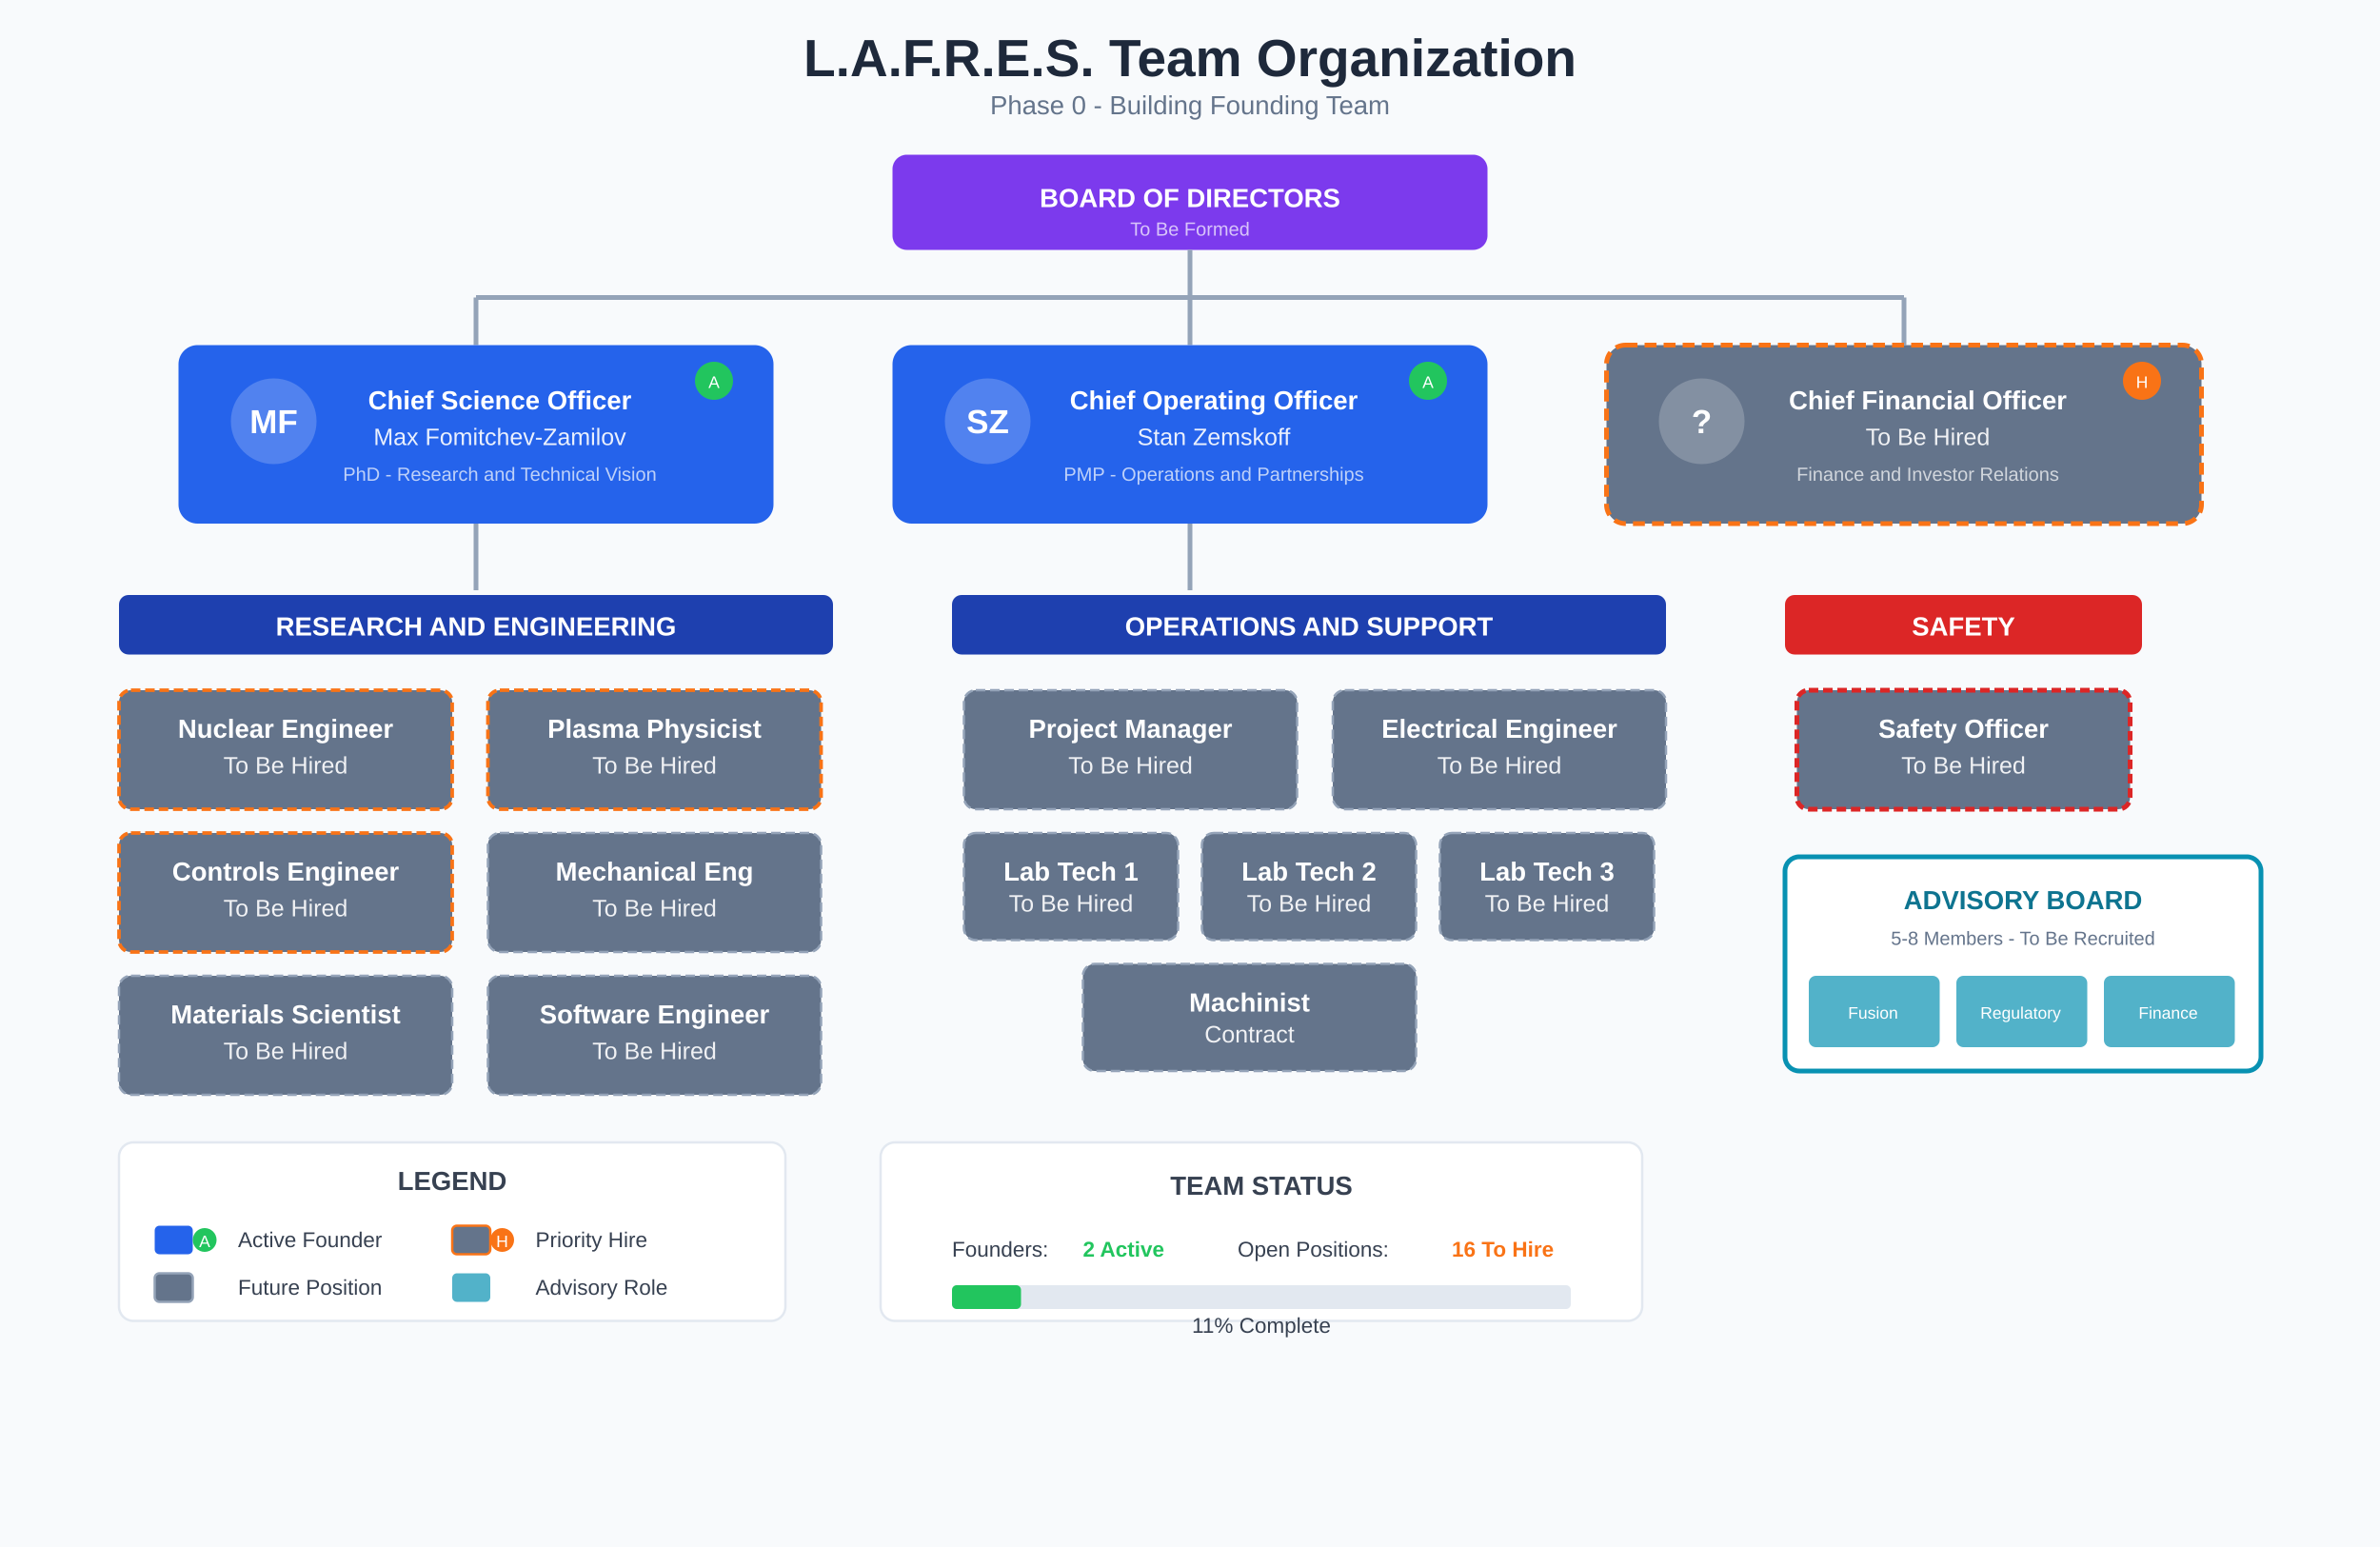
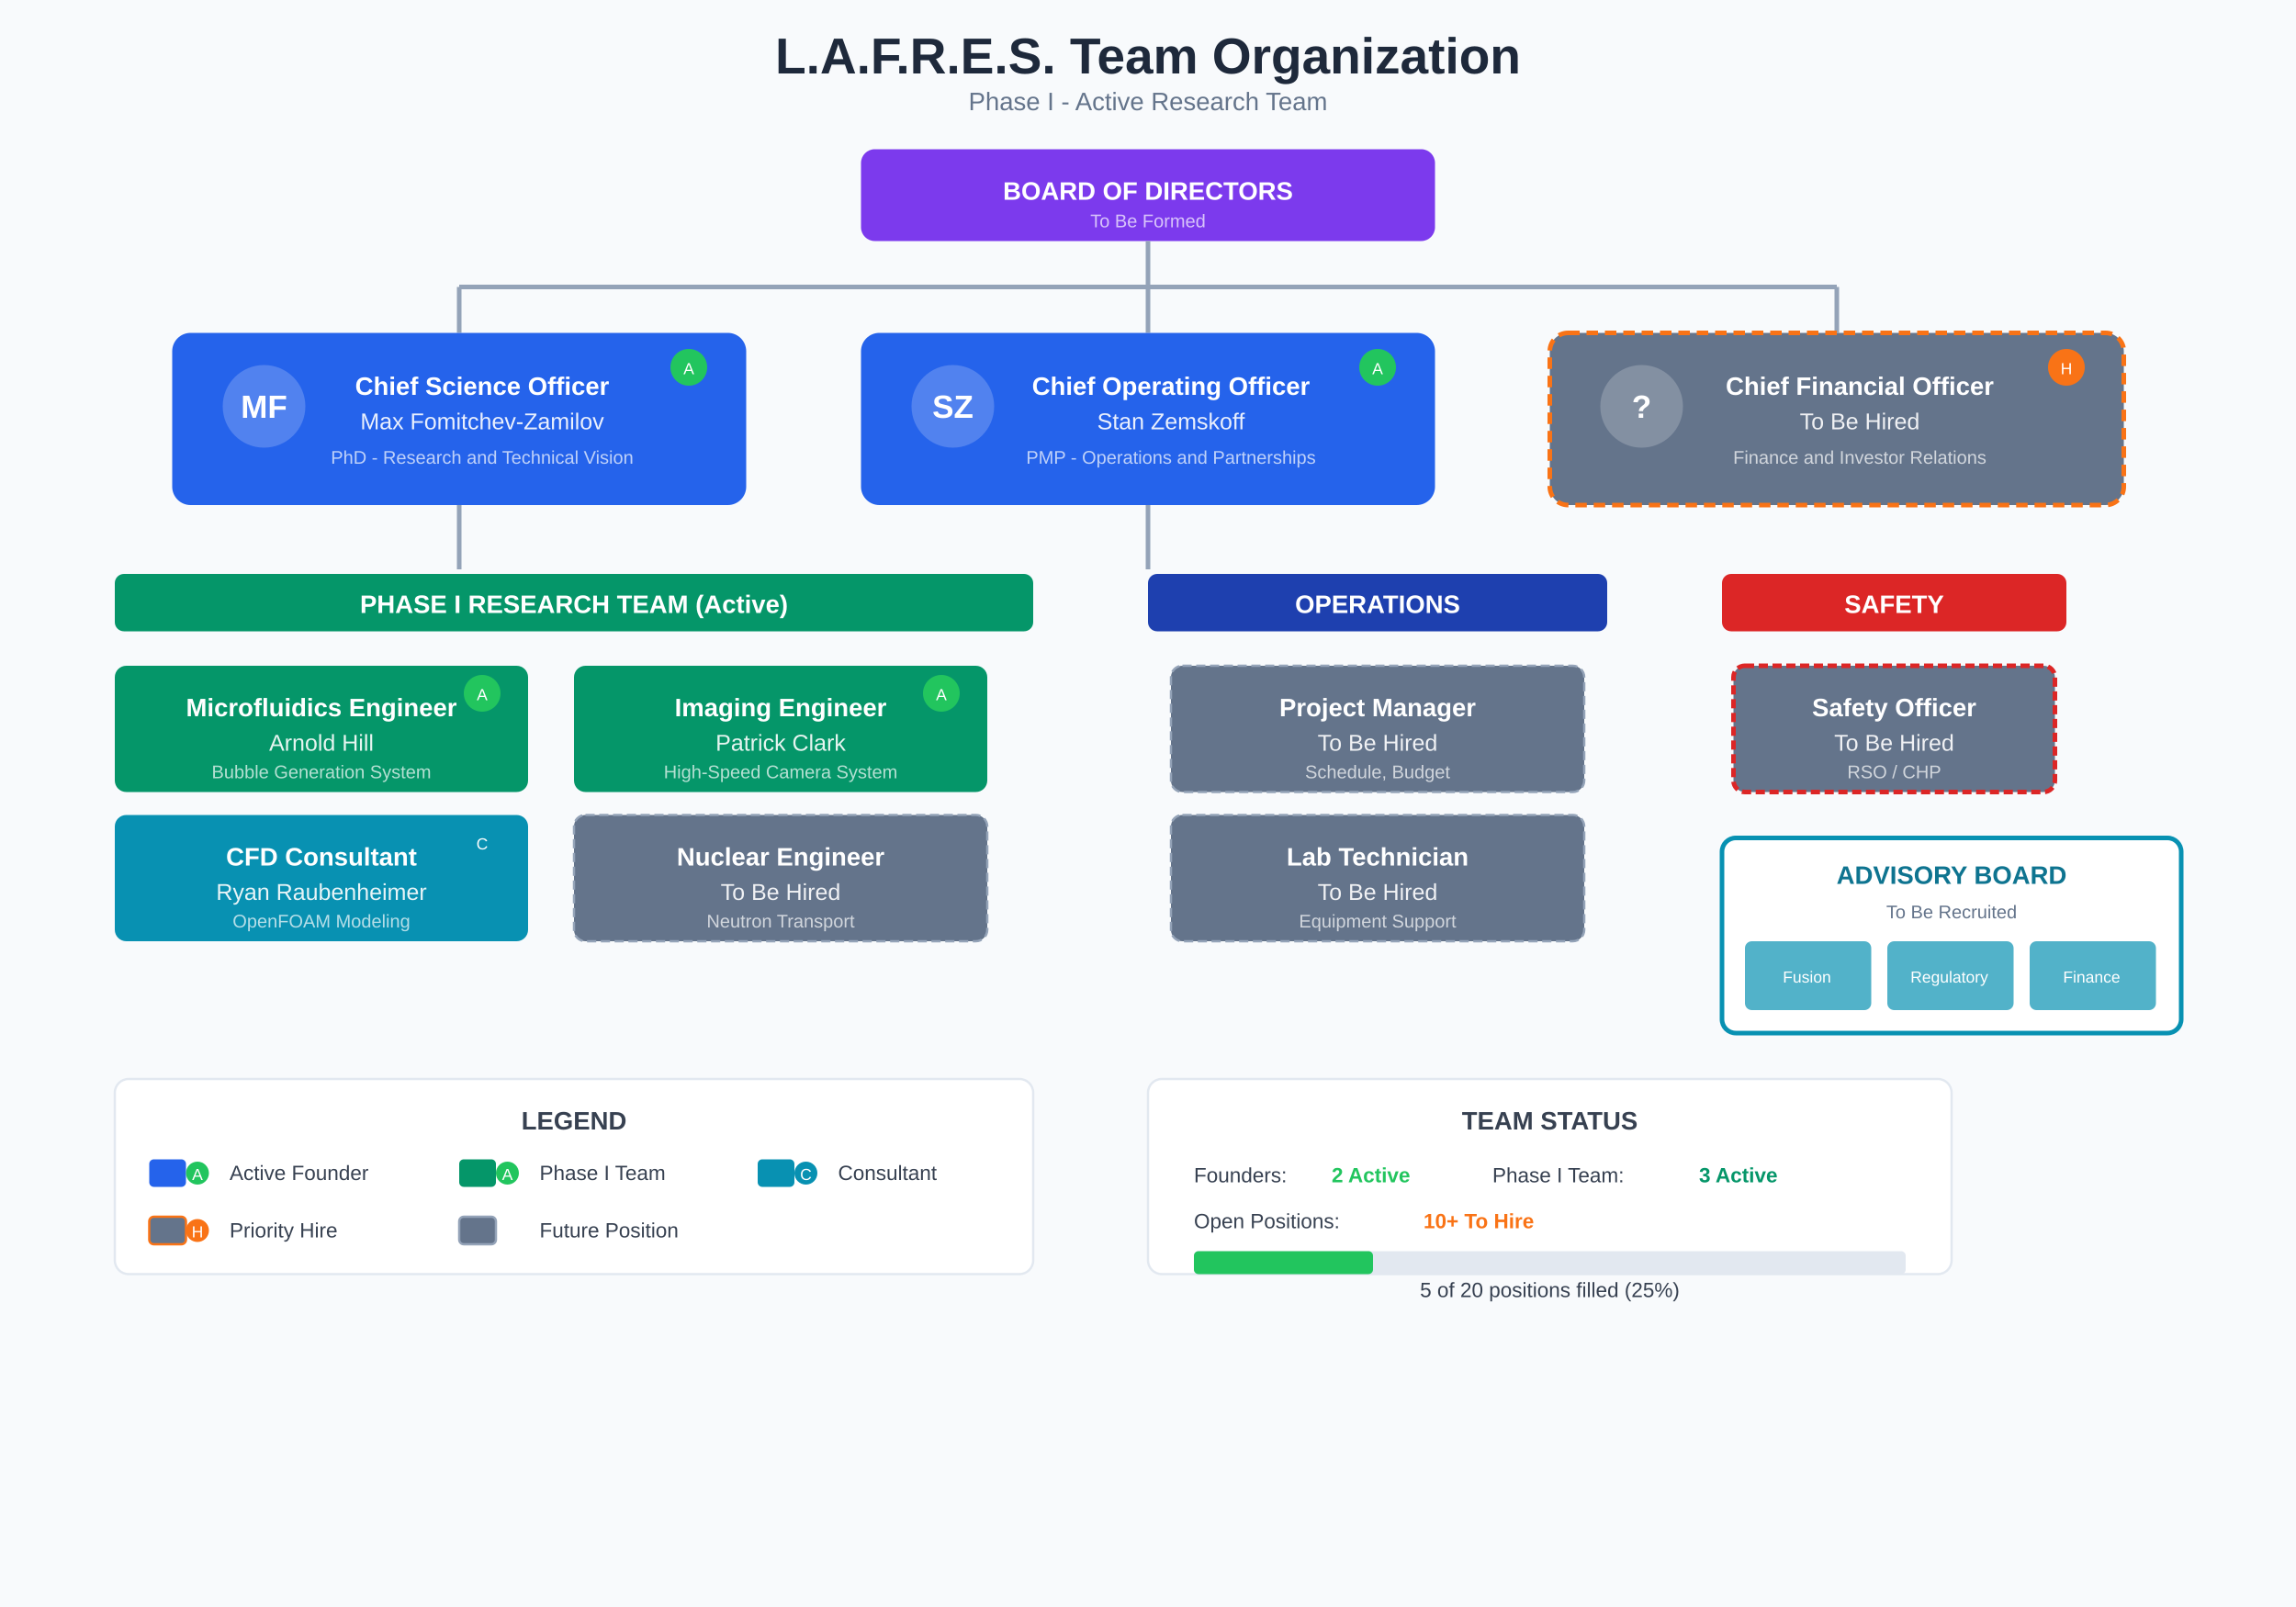
- <svg xmlns="http://www.w3.org/2000/svg" width="1000" height="650" viewBox="0 0 1000 650">
+ <svg xmlns="http://www.w3.org/2000/svg" width="1000" height="700" viewBox="0 0 1000 700">
  <style>
    .title { font: bold 22px Arial, sans-serif; fill: #1e293b; }
    .subtitle { font: 11px Arial, sans-serif; fill: #64748b; }
    .dept-label { font: bold 11px Arial, sans-serif; fill: white; }
    .box-title { font: bold 11px Arial, sans-serif; fill: white; }
    .box-name { font: 10px Arial, sans-serif; fill: rgba(255,255,255,0.9); }
    .box-detail { font: 8px Arial, sans-serif; fill: rgba(255,255,255,0.7); }
    .legend-text { font: 9px Arial, sans-serif; fill: #374151; }
    .initials { font: bold 14px Arial, sans-serif; fill: white; }
    .small-text { font: 7px Arial, sans-serif; fill: white; }
    .connector { stroke: #94a3b8; stroke-width: 2; fill: none; }
  </style>
-   <rect width="1000" height="650" fill="#f8fafc" />
+   <rect width="1000" height="700" fill="#f8fafc" />
  <text x="500" y="32" text-anchor="middle" class="title">L.A.F.R.E.S. Team Organization</text>
-   <text x="500" y="48" text-anchor="middle" class="subtitle">Phase 0 - Building Founding Team</text>
+   <text x="500" y="48" text-anchor="middle" class="subtitle">Phase I - Active Research Team</text>
  <rect x="375" y="65" width="250" height="40" rx="6" fill="#7c3aed" />
  <text x="500" y="87" text-anchor="middle" class="dept-label">BOARD OF DIRECTORS</text>
  <text x="500" y="99" text-anchor="middle" class="box-detail">To Be Formed</text>
  <path d="M500 105 L500 125 M200 125 L800 125" class="connector" />
  <path d="M200 125 L200 145" class="connector" />
  <path d="M500 125 L500 145" class="connector" />
  <path d="M800 125 L800 145" class="connector" />
  <rect x="75" y="145" width="250" height="75" rx="8" fill="#2563eb" />
  <circle cx="115" cy="177" r="18" fill="rgba(255,255,255,0.2)" />
  <text x="115" y="182" text-anchor="middle" class="initials">MF</text>
  <text x="210" y="172" text-anchor="middle" class="box-title">Chief Science Officer</text>
  <text x="210" y="187" text-anchor="middle" class="box-name">Max Fomitchev-Zamilov</text>
  <text x="210" y="202" text-anchor="middle" class="box-detail">PhD - Research and Technical Vision</text>
  <circle cx="300" cy="160" r="8" fill="#22c55e" />
  <text x="300" y="163" text-anchor="middle" class="small-text">A</text>
  <rect x="375" y="145" width="250" height="75" rx="8" fill="#2563eb" />
  <circle cx="415" cy="177" r="18" fill="rgba(255,255,255,0.2)" />
  <text x="415" y="182" text-anchor="middle" class="initials">SZ</text>
  <text x="510" y="172" text-anchor="middle" class="box-title">Chief Operating Officer</text>
  <text x="510" y="187" text-anchor="middle" class="box-name">Stan Zemskoff</text>
  <text x="510" y="202" text-anchor="middle" class="box-detail">PMP - Operations and Partnerships</text>
  <circle cx="600" cy="160" r="8" fill="#22c55e" />
  <text x="600" y="163" text-anchor="middle" class="small-text">A</text>
  <rect x="675" y="145" width="250" height="75" rx="8" fill="#64748b" stroke="#f97316" stroke-width="2" stroke-dasharray="5,3" />
  <circle cx="715" cy="177" r="18" fill="rgba(255,255,255,0.2)" />
  <text x="715" y="182" text-anchor="middle" class="initials">?</text>
  <text x="810" y="172" text-anchor="middle" class="box-title">Chief Financial Officer</text>
  <text x="810" y="187" text-anchor="middle" class="box-name">To Be Hired</text>
  <text x="810" y="202" text-anchor="middle" class="box-detail">Finance and Investor Relations</text>
  <circle cx="900" cy="160" r="8" fill="#f97316" />
  <text x="900" y="163" text-anchor="middle" class="small-text">H</text>
  <path d="M200 220 L200 248" class="connector" />
  <path d="M500 220 L500 248" class="connector" />
-   <rect x="50" y="250" width="300" height="25" rx="4" fill="#1e40af" />
-   <text x="200" y="267" text-anchor="middle" class="dept-label">RESEARCH AND ENGINEERING</text>
-   <rect x="400" y="250" width="300" height="25" rx="4" fill="#1e40af" />
-   <text x="550" y="267" text-anchor="middle" class="dept-label">OPERATIONS AND SUPPORT</text>
+   <rect x="50" y="250" width="400" height="25" rx="4" fill="#059669" />
+   <text x="250" y="267" text-anchor="middle" class="dept-label">PHASE I RESEARCH TEAM (Active)</text>
+   <rect x="500" y="250" width="200" height="25" rx="4" fill="#1e40af" />
+   <text x="600" y="267" text-anchor="middle" class="dept-label">OPERATIONS</text>
  <rect x="750" y="250" width="150" height="25" rx="4" fill="#dc2626" />
  <text x="825" y="267" text-anchor="middle" class="dept-label">SAFETY</text>
-   <rect x="50" y="290" width="140" height="50" rx="5" fill="#64748b" stroke="#f97316" stroke-width="1.5" stroke-dasharray="4,2" />
-   <text x="120" y="310" text-anchor="middle" class="box-title">Nuclear Engineer</text>
-   <text x="120" y="325" text-anchor="middle" class="box-name">To Be Hired</text>
-   <rect x="205" y="290" width="140" height="50" rx="5" fill="#64748b" stroke="#f97316" stroke-width="1.5" stroke-dasharray="4,2" />
-   <text x="275" y="310" text-anchor="middle" class="box-title">Plasma Physicist</text>
-   <text x="275" y="325" text-anchor="middle" class="box-name">To Be Hired</text>
-   <rect x="50" y="350" width="140" height="50" rx="5" fill="#64748b" stroke="#f97316" stroke-width="1.5" stroke-dasharray="4,2" />
-   <text x="120" y="370" text-anchor="middle" class="box-title">Controls Engineer</text>
-   <text x="120" y="385" text-anchor="middle" class="box-name">To Be Hired</text>
-   <rect x="205" y="350" width="140" height="50" rx="5" fill="#64748b" stroke="#94a3b8" stroke-width="1" stroke-dasharray="4,2" />
-   <text x="275" y="370" text-anchor="middle" class="box-title">Mechanical Eng</text>
-   <text x="275" y="385" text-anchor="middle" class="box-name">To Be Hired</text>
-   <rect x="50" y="410" width="140" height="50" rx="5" fill="#64748b" stroke="#94a3b8" stroke-width="1" stroke-dasharray="4,2" />
-   <text x="120" y="430" text-anchor="middle" class="box-title">Materials Scientist</text>
-   <text x="120" y="445" text-anchor="middle" class="box-name">To Be Hired</text>
-   <rect x="205" y="410" width="140" height="50" rx="5" fill="#64748b" stroke="#94a3b8" stroke-width="1" stroke-dasharray="4,2" />
-   <text x="275" y="430" text-anchor="middle" class="box-title">Software Engineer</text>
-   <text x="275" y="445" text-anchor="middle" class="box-name">To Be Hired</text>
-   <rect x="405" y="290" width="140" height="50" rx="5" fill="#64748b" stroke="#94a3b8" stroke-width="1" stroke-dasharray="4,2" />
-   <text x="475" y="310" text-anchor="middle" class="box-title">Project Manager</text>
-   <text x="475" y="325" text-anchor="middle" class="box-name">To Be Hired</text>
-   <rect x="560" y="290" width="140" height="50" rx="5" fill="#64748b" stroke="#94a3b8" stroke-width="1" stroke-dasharray="4,2" />
-   <text x="630" y="310" text-anchor="middle" class="box-title">Electrical Engineer</text>
-   <text x="630" y="325" text-anchor="middle" class="box-name">To Be Hired</text>
-   <rect x="405" y="350" width="90" height="45" rx="5" fill="#64748b" stroke="#94a3b8" stroke-width="1" stroke-dasharray="4,2" />
-   <text x="450" y="370" text-anchor="middle" class="box-title">Lab Tech 1</text>
-   <text x="450" y="383" text-anchor="middle" class="box-name">To Be Hired</text>
-   <rect x="505" y="350" width="90" height="45" rx="5" fill="#64748b" stroke="#94a3b8" stroke-width="1" stroke-dasharray="4,2" />
-   <text x="550" y="370" text-anchor="middle" class="box-title">Lab Tech 2</text>
-   <text x="550" y="383" text-anchor="middle" class="box-name">To Be Hired</text>
-   <rect x="605" y="350" width="90" height="45" rx="5" fill="#64748b" stroke="#94a3b8" stroke-width="1" stroke-dasharray="4,2" />
-   <text x="650" y="370" text-anchor="middle" class="box-title">Lab Tech 3</text>
-   <text x="650" y="383" text-anchor="middle" class="box-name">To Be Hired</text>
-   <rect x="455" y="405" width="140" height="45" rx="5" fill="#64748b" stroke="#94a3b8" stroke-width="1" stroke-dasharray="4,2" />
-   <text x="525" y="425" text-anchor="middle" class="box-title">Machinist</text>
-   <text x="525" y="438" text-anchor="middle" class="box-name">Contract</text>
-   <rect x="755" y="290" width="140" height="50" rx="5" fill="#64748b" stroke="#dc2626" stroke-width="2" stroke-dasharray="4,2" />
-   <text x="825" y="310" text-anchor="middle" class="box-title">Safety Officer</text>
-   <text x="825" y="325" text-anchor="middle" class="box-name">To Be Hired</text>
-   <rect x="750" y="360" width="200" height="90" rx="6" fill="white" stroke="#0891b2" stroke-width="2" />
-   <text x="850" y="382" text-anchor="middle" class="box-title" style="fill:#0e7490">ADVISORY BOARD</text>
-   <text x="850" y="397" text-anchor="middle" class="box-detail" style="fill:#64748b">5-8 Members - To Be Recruited</text>
+   <rect x="50" y="290" width="180" height="55" rx="5" fill="#059669" />
+   <text x="140" y="312" text-anchor="middle" class="box-title">Microfluidics Engineer</text>
+   <text x="140" y="327" text-anchor="middle" class="box-name">Arnold Hill</text>
+   <text x="140" y="339" text-anchor="middle" class="box-detail">Bubble Generation System</text>
+   <circle cx="210" cy="302" r="8" fill="#22c55e" />
+   <text x="210" y="305" text-anchor="middle" class="small-text">A</text>
+   <rect x="250" y="290" width="180" height="55" rx="5" fill="#059669" />
+   <text x="340" y="312" text-anchor="middle" class="box-title">Imaging Engineer</text>
+   <text x="340" y="327" text-anchor="middle" class="box-name">Patrick Clark</text>
+   <text x="340" y="339" text-anchor="middle" class="box-detail">High-Speed Camera System</text>
+   <circle cx="410" cy="302" r="8" fill="#22c55e" />
+   <text x="410" y="305" text-anchor="middle" class="small-text">A</text>
+   <rect x="50" y="355" width="180" height="55" rx="5" fill="#0891b2" />
+   <text x="140" y="377" text-anchor="middle" class="box-title">CFD Consultant</text>
+   <text x="140" y="392" text-anchor="middle" class="box-name">Ryan Raubenheimer</text>
+   <text x="140" y="404" text-anchor="middle" class="box-detail">OpenFOAM Modeling</text>
+   <circle cx="210" cy="367" r="8" fill="#0891b2" />
+   <text x="210" y="370" text-anchor="middle" class="small-text">C</text>
+   <rect x="250" y="355" width="180" height="55" rx="5" fill="#64748b" stroke="#94a3b8" stroke-width="1" stroke-dasharray="4,2" />
+   <text x="340" y="377" text-anchor="middle" class="box-title">Nuclear Engineer</text>
+   <text x="340" y="392" text-anchor="middle" class="box-name">To Be Hired</text>
+   <text x="340" y="404" text-anchor="middle" class="box-detail">Neutron Transport</text>
+   <rect x="510" y="290" width="180" height="55" rx="5" fill="#64748b" stroke="#94a3b8" stroke-width="1" stroke-dasharray="4,2" />
+   <text x="600" y="312" text-anchor="middle" class="box-title">Project Manager</text>
+   <text x="600" y="327" text-anchor="middle" class="box-name">To Be Hired</text>
+   <text x="600" y="339" text-anchor="middle" class="box-detail">Schedule, Budget</text>
+   <rect x="510" y="355" width="180" height="55" rx="5" fill="#64748b" stroke="#94a3b8" stroke-width="1" stroke-dasharray="4,2" />
+   <text x="600" y="377" text-anchor="middle" class="box-title">Lab Technician</text>
+   <text x="600" y="392" text-anchor="middle" class="box-name">To Be Hired</text>
+   <text x="600" y="404" text-anchor="middle" class="box-detail">Equipment Support</text>
+   <rect x="755" y="290" width="140" height="55" rx="5" fill="#64748b" stroke="#dc2626" stroke-width="2" stroke-dasharray="4,2" />
+   <text x="825" y="312" text-anchor="middle" class="box-title">Safety Officer</text>
+   <text x="825" y="327" text-anchor="middle" class="box-name">To Be Hired</text>
+   <text x="825" y="339" text-anchor="middle" class="box-detail">RSO / CHP</text>
+   <rect x="750" y="365" width="200" height="85" rx="6" fill="white" stroke="#0891b2" stroke-width="2" />
+   <text x="850" y="385" text-anchor="middle" class="box-title" style="fill:#0e7490">ADVISORY BOARD</text>
+   <text x="850" y="400" text-anchor="middle" class="box-detail" style="fill:#64748b">To Be Recruited</text>
  <rect x="760" y="410" width="55" height="30" rx="3" fill="#0891b2" opacity="0.7" />
  <text x="787" y="428" text-anchor="middle" class="small-text">Fusion</text>
  <rect x="822" y="410" width="55" height="30" rx="3" fill="#0891b2" opacity="0.7" />
  <text x="849" y="428" text-anchor="middle" class="small-text">Regulatory</text>
  <rect x="884" y="410" width="55" height="30" rx="3" fill="#0891b2" opacity="0.7" />
  <text x="911" y="428" text-anchor="middle" class="small-text">Finance</text>
-   <rect x="50" y="480" width="280" height="75" rx="6" fill="white" stroke="#e2e8f0" stroke-width="1" />
-   <text x="190" y="500" text-anchor="middle" class="box-title" style="fill:#374151">LEGEND</text>
-   <rect x="65" y="515" width="16" height="12" rx="2" fill="#2563eb" />
-   <circle cx="86" cy="521" r="5" fill="#22c55e" />
-   <text x="86" y="524" text-anchor="middle" class="small-text">A</text>
-   <text x="100" y="524" class="legend-text">Active Founder</text>
-   <rect x="190" y="515" width="16" height="12" rx="2" fill="#64748b" stroke="#f97316" stroke-width="1" />
-   <circle cx="211" cy="521" r="5" fill="#f97316" />
-   <text x="211" y="524" text-anchor="middle" class="small-text">H</text>
-   <text x="225" y="524" class="legend-text">Priority Hire</text>
-   <rect x="65" y="535" width="16" height="12" rx="2" fill="#64748b" stroke="#94a3b8" stroke-width="1" />
-   <text x="100" y="544" class="legend-text">Future Position</text>
-   <rect x="190" y="535" width="16" height="12" rx="2" fill="#0891b2" opacity="0.7" />
-   <text x="225" y="544" class="legend-text">Advisory Role</text>
-   <rect x="370" y="480" width="320" height="75" rx="6" fill="white" stroke="#e2e8f0" stroke-width="1" />
-   <text x="530" y="502" text-anchor="middle" class="box-title" style="fill:#374151">TEAM STATUS</text>
-   <text x="400" y="528" class="legend-text">Founders:</text>
-   <text x="455" y="528" class="legend-text" style="fill:#22c55e; font-weight:bold">2 Active</text>
-   <text x="520" y="528" class="legend-text">Open Positions:</text>
-   <text x="610" y="528" class="legend-text" style="fill:#f97316; font-weight:bold">16 To Hire</text>
-   <rect x="400" y="540" width="260" height="10" rx="2" fill="#e2e8f0" />
-   <rect x="400" y="540" width="29" height="10" rx="2" fill="#22c55e" />
-   <text x="530" y="560" text-anchor="middle" class="legend-text">11% Complete</text>
+   <rect x="50" y="470" width="400" height="85" rx="6" fill="white" stroke="#e2e8f0" stroke-width="1" />
+   <text x="250" y="492" text-anchor="middle" class="box-title" style="fill:#374151">LEGEND</text>
+   <rect x="65" y="505" width="16" height="12" rx="2" fill="#2563eb" />
+   <circle cx="86" cy="511" r="5" fill="#22c55e" />
+   <text x="86" y="514" text-anchor="middle" class="small-text">A</text>
+   <text x="100" y="514" class="legend-text">Active Founder</text>
+   <rect x="200" y="505" width="16" height="12" rx="2" fill="#059669" />
+   <circle cx="221" cy="511" r="5" fill="#22c55e" />
+   <text x="221" y="514" text-anchor="middle" class="small-text">A</text>
+   <text x="235" y="514" class="legend-text">Phase I Team</text>
+   <rect x="330" y="505" width="16" height="12" rx="2" fill="#0891b2" />
+   <circle cx="351" cy="511" r="5" fill="#0891b2" />
+   <text x="351" y="514" text-anchor="middle" class="small-text">C</text>
+   <text x="365" y="514" class="legend-text">Consultant</text>
+   <rect x="65" y="530" width="16" height="12" rx="2" fill="#64748b" stroke="#f97316" stroke-width="1" />
+   <circle cx="86" cy="536" r="5" fill="#f97316" />
+   <text x="86" y="539" text-anchor="middle" class="small-text">H</text>
+   <text x="100" y="539" class="legend-text">Priority Hire</text>
+   <rect x="200" y="530" width="16" height="12" rx="2" fill="#64748b" stroke="#94a3b8" stroke-width="1" />
+   <text x="235" y="539" class="legend-text">Future Position</text>
+   <rect x="500" y="470" width="350" height="85" rx="6" fill="white" stroke="#e2e8f0" stroke-width="1" />
+   <text x="675" y="492" text-anchor="middle" class="box-title" style="fill:#374151">TEAM STATUS</text>
+   <text x="520" y="515" class="legend-text">Founders:</text>
+   <text x="580" y="515" class="legend-text" style="fill:#22c55e; font-weight:bold">2 Active</text>
+   <text x="650" y="515" class="legend-text">Phase I Team:</text>
+   <text x="740" y="515" class="legend-text" style="fill:#059669; font-weight:bold">3 Active</text>
+   <text x="520" y="535" class="legend-text">Open Positions:</text>
+   <text x="620" y="535" class="legend-text" style="fill:#f97316; font-weight:bold">10+ To Hire</text>
+   <rect x="520" y="545" width="310" height="10" rx="2" fill="#e2e8f0" />
+   <rect x="520" y="545" width="78" height="10" rx="2" fill="#22c55e" />
+   <text x="675" y="565" text-anchor="middle" class="legend-text">5 of 20 positions filled (25%)</text>
</svg>
